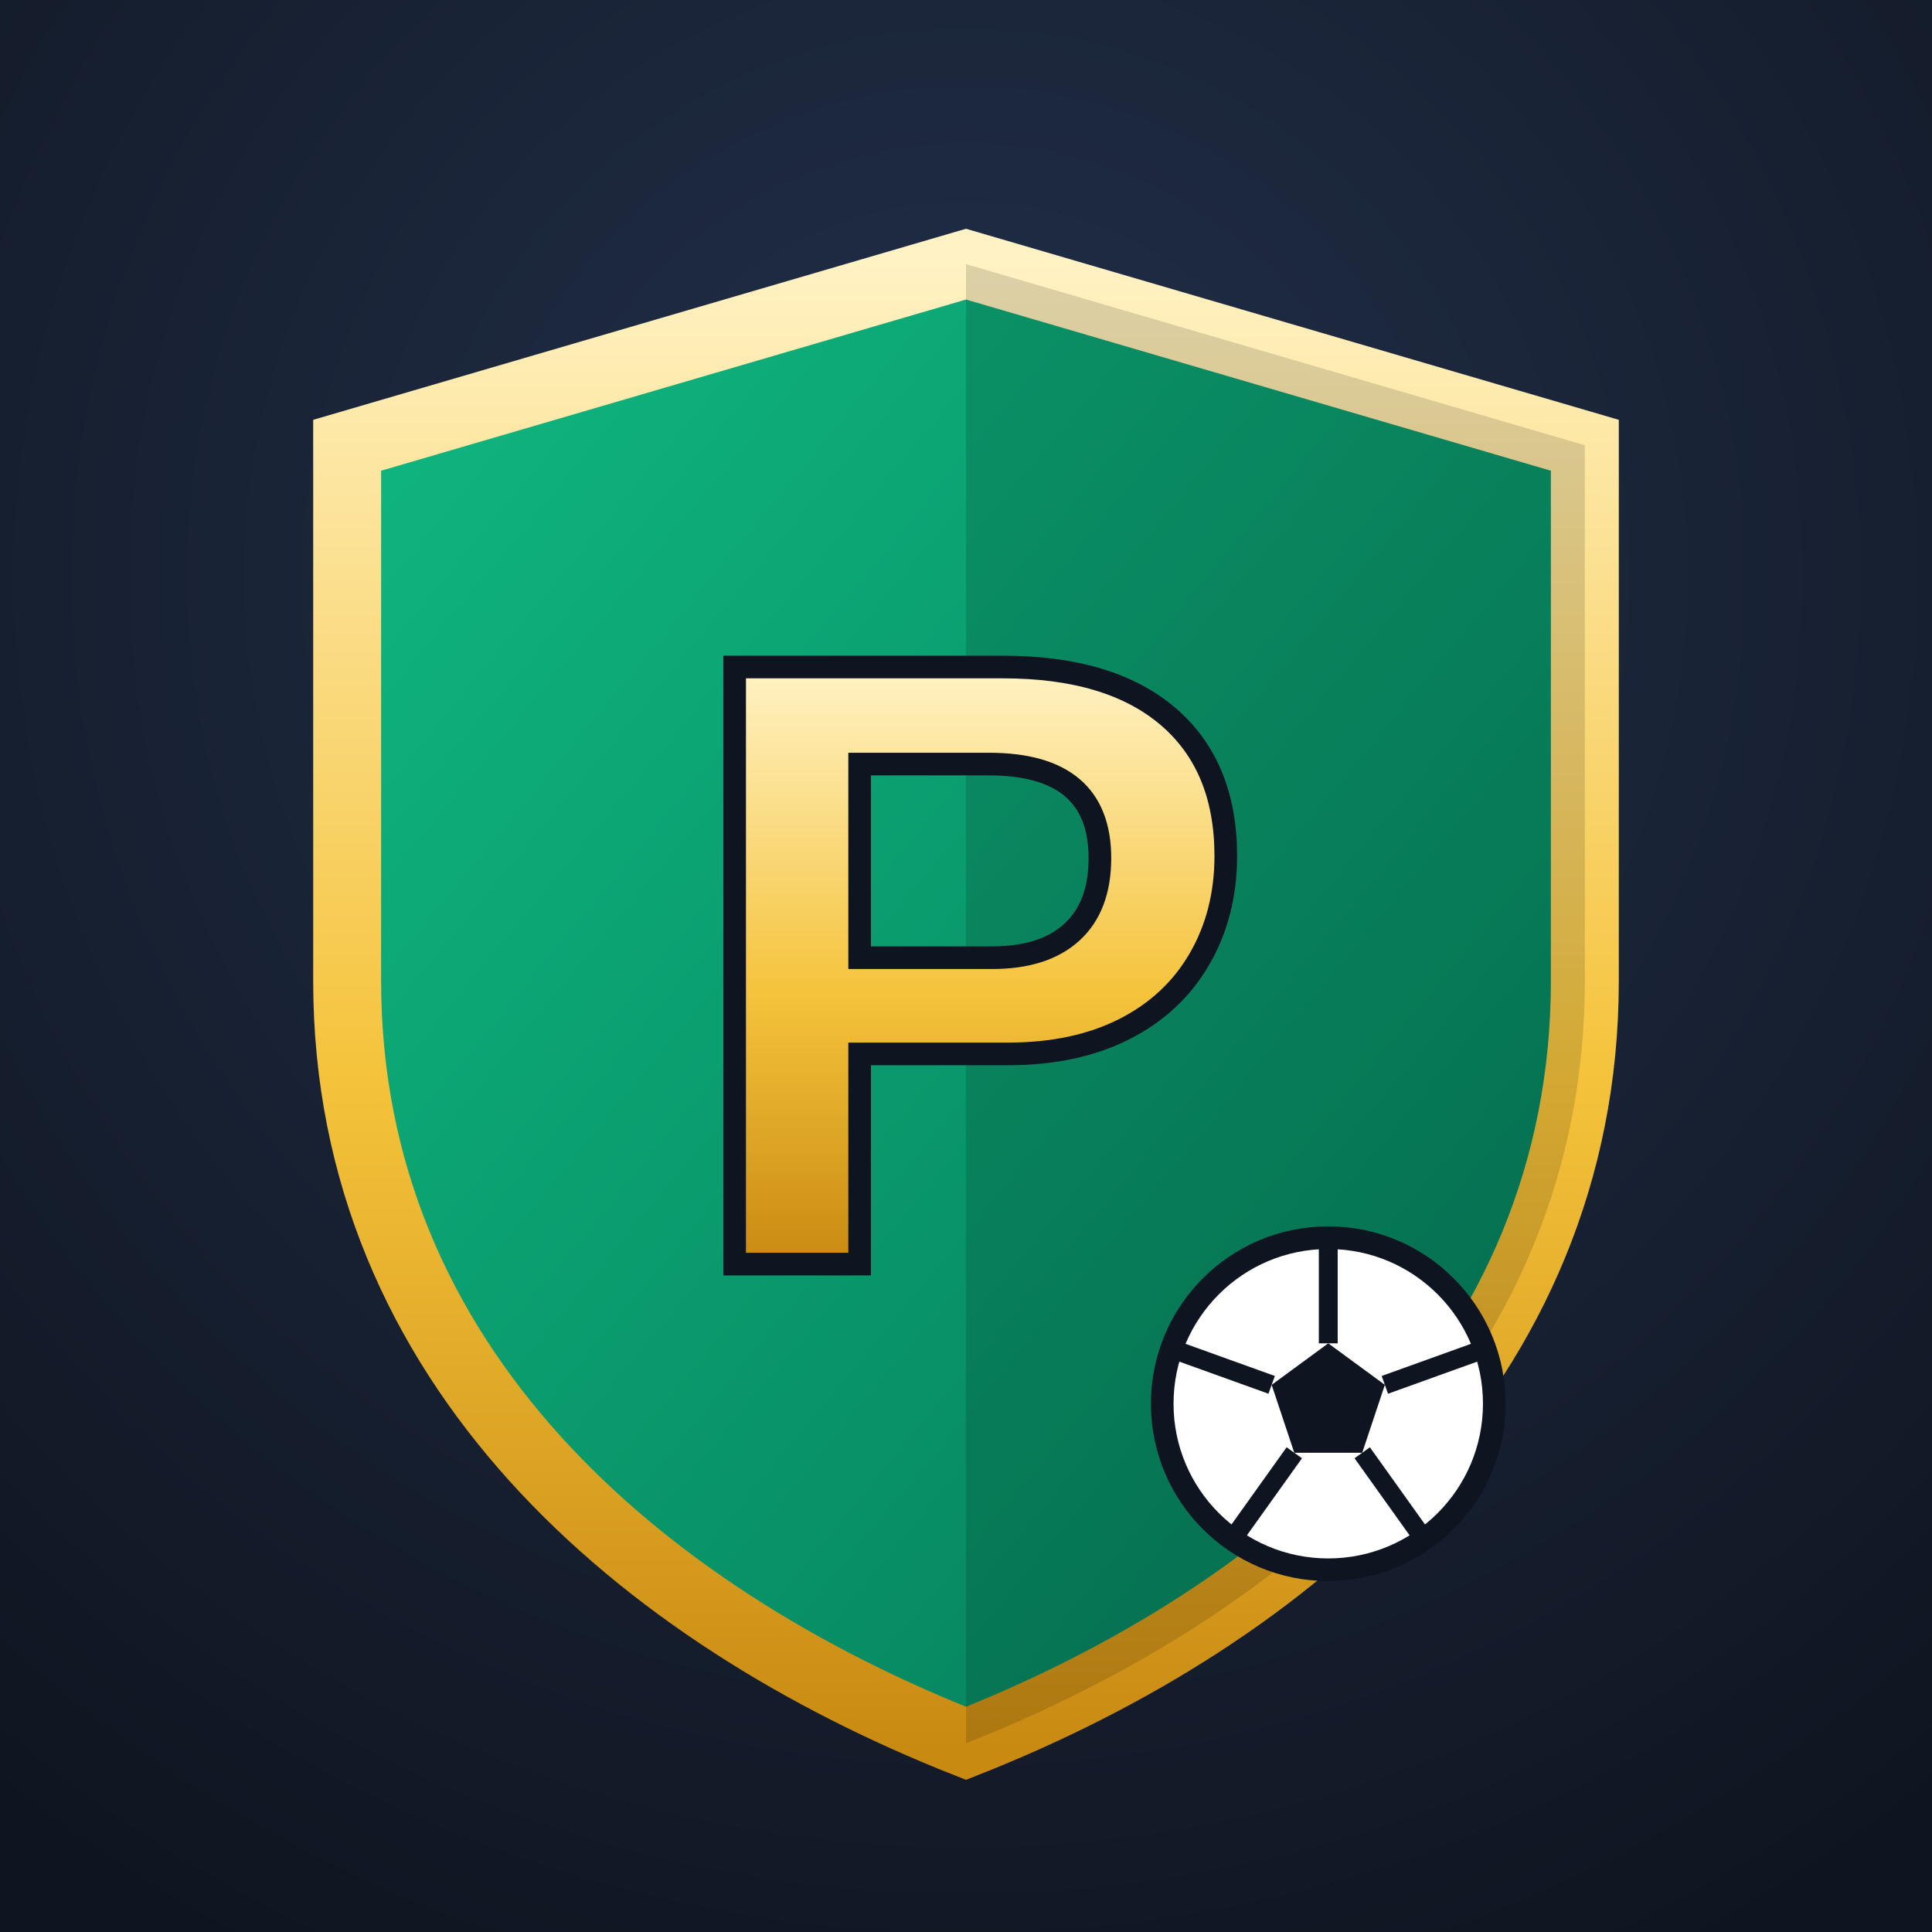
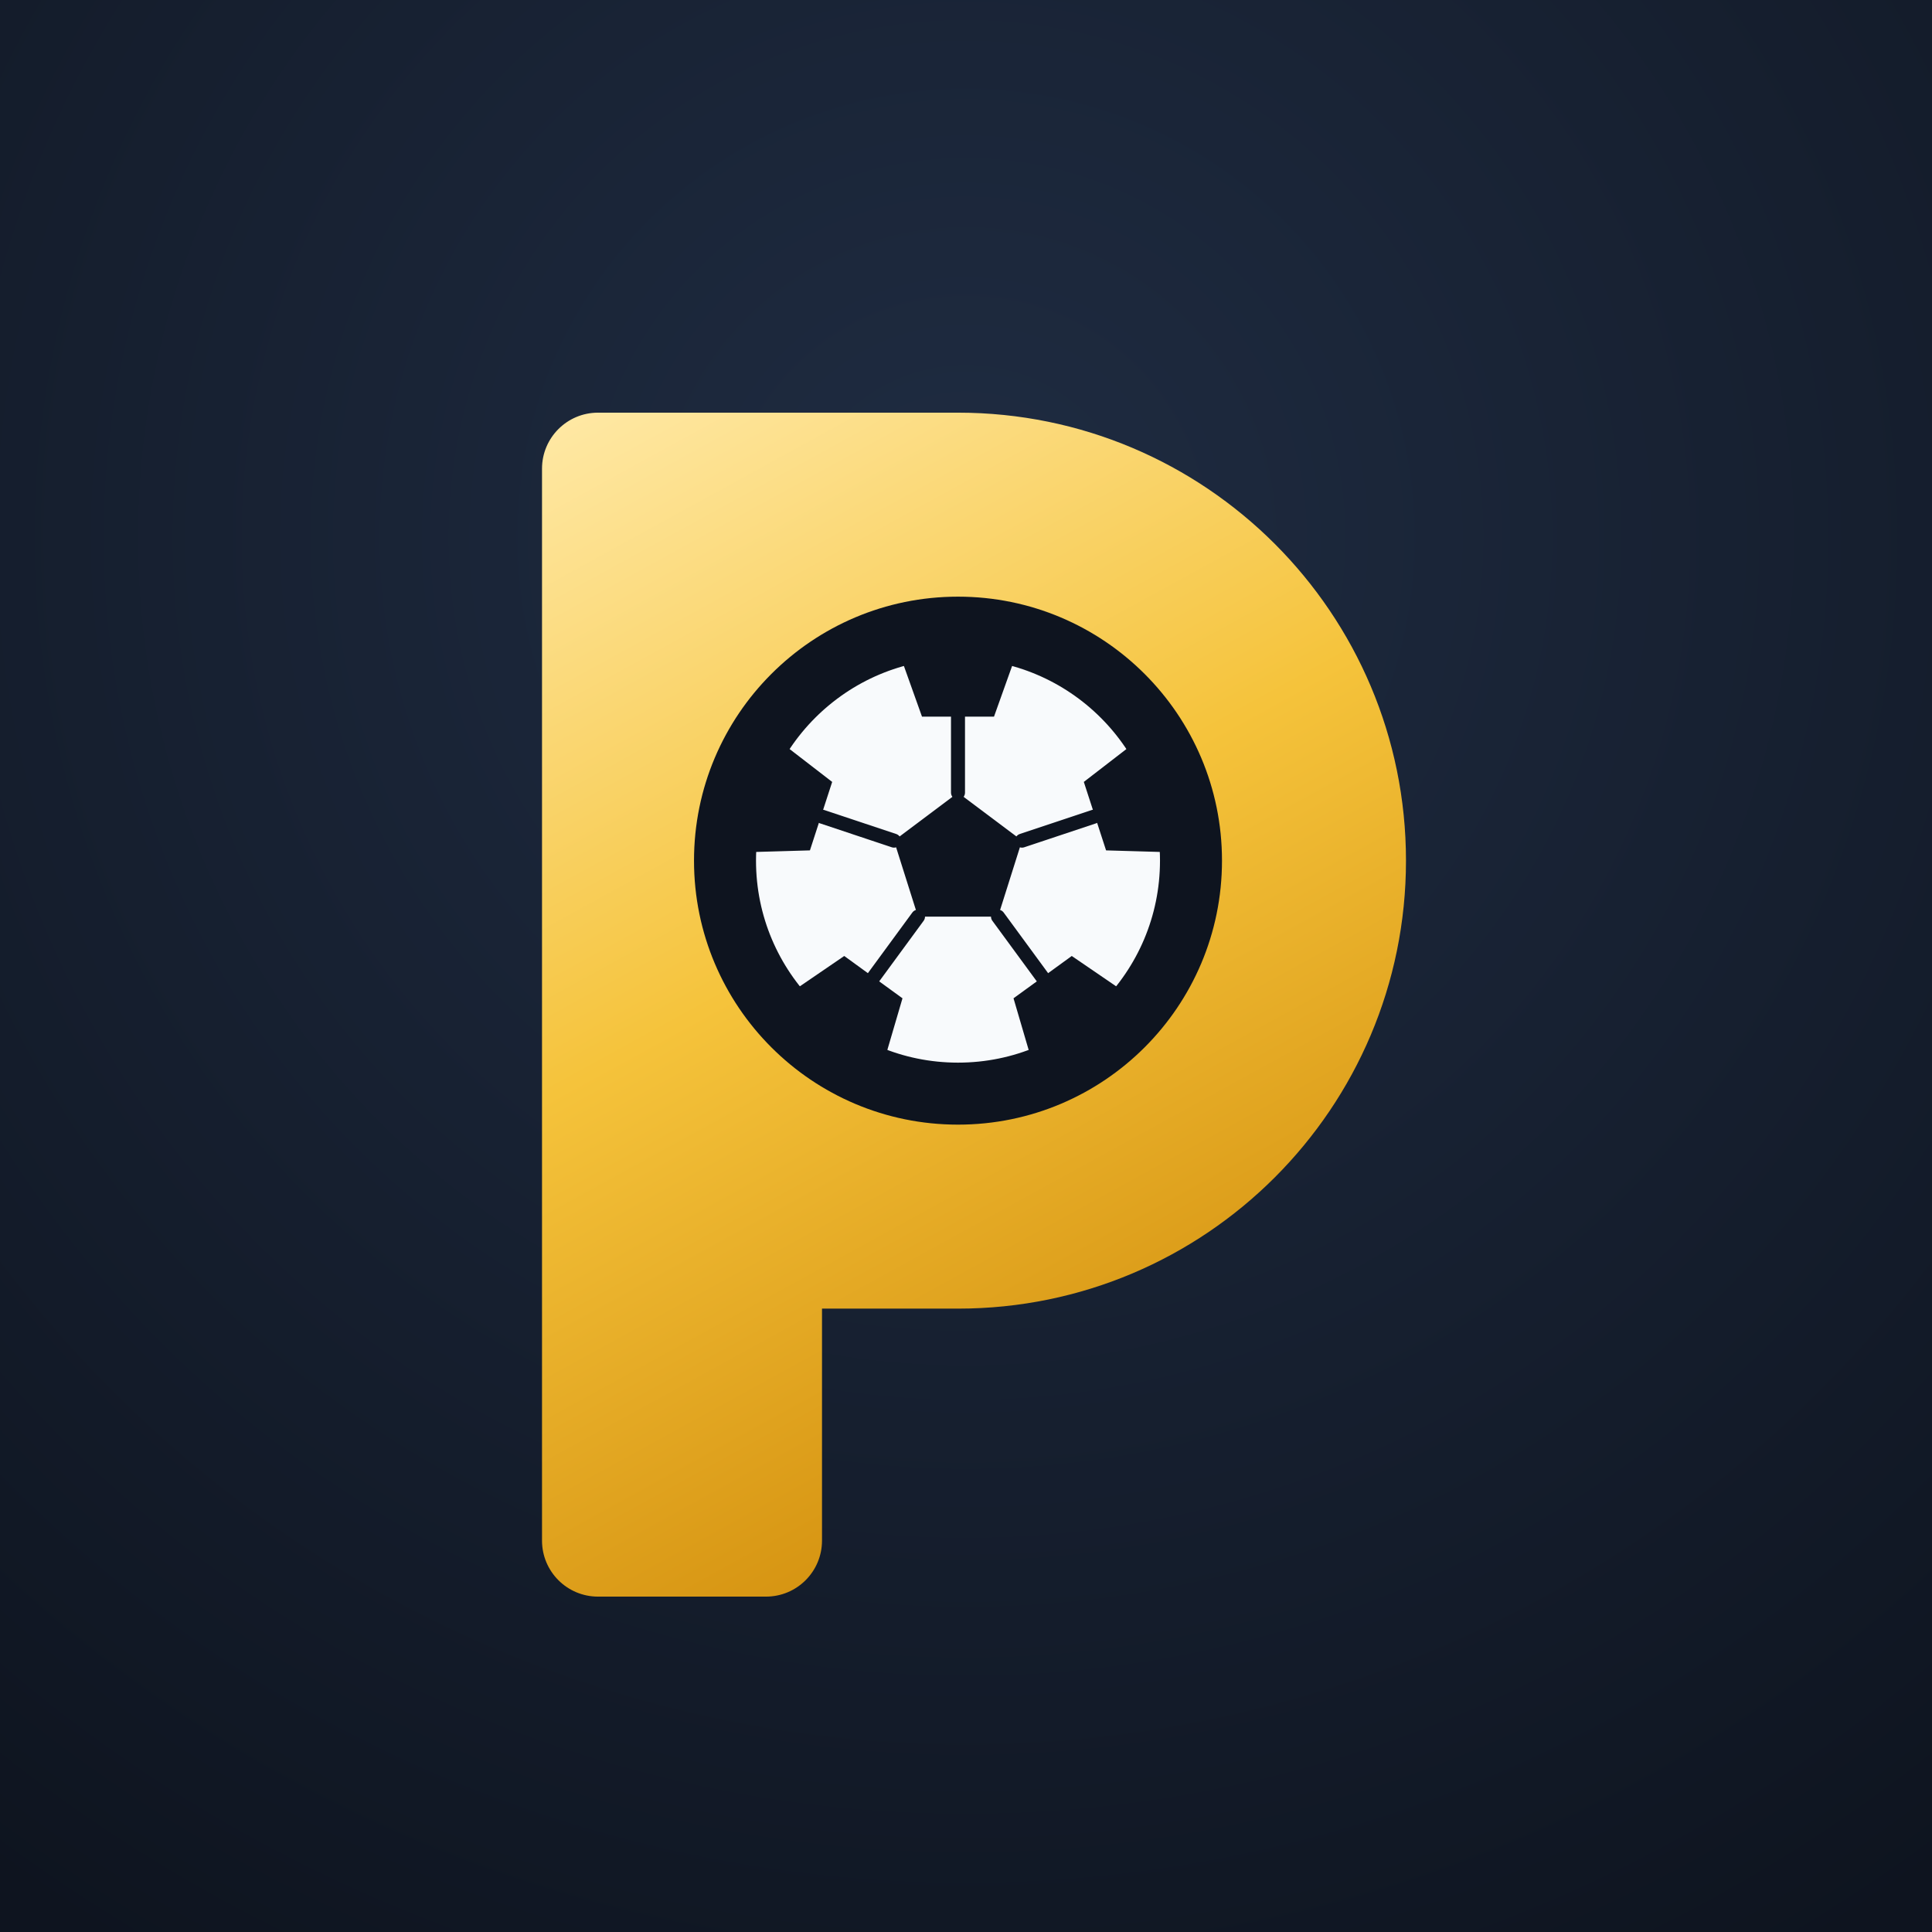
- <svg xmlns="http://www.w3.org/2000/svg" viewBox="0 0 512 512" width="512" height="512">
+ <svg xmlns="http://www.w3.org/2000/svg" viewBox="0 0 512 512">
  <defs>
-     <radialGradient id="bg" cx="50%" cy="30%" r="80%">
-       <stop offset="0" stop-color="#22304a" />
-       <stop offset="1" stop-color="#0f1520" />
+     <radialGradient id="bg" cx="50%" cy="28%" r="85%">
+       <stop offset="0" stop-color="#1f2c42" />
+       <stop offset="1" stop-color="#0e141f" />
    </radialGradient>
-     <linearGradient id="gold" x1="0" y1="0" x2="0" y2="1">
-       <stop offset="0" stop-color="#fff2c4" />
-       <stop offset=".55" stop-color="#f5c33b" />
-       <stop offset="1" stop-color="#c98a12" />
-     </linearGradient>
-     <linearGradient id="grass" x1="0" y1="0" x2="1" y2="1">
-       <stop offset="0" stop-color="#10b981" />
-       <stop offset="1" stop-color="#047857" />
+     <linearGradient id="gold" x1="0" y1="0" x2="0.4" y2="1">
+       <stop offset="0" stop-color="#ffe9a6" />
+       <stop offset=".5" stop-color="#f5c33b" />
+       <stop offset="1" stop-color="#d4910f" />
    </linearGradient>
  </defs>
  <rect width="512" height="512" fill="url(#bg)" />
-   <g transform="translate(256 262) scale(1) translate(-256 -262)">
-     <path d="M256 70 L420 118 V260 C420 362 342 428 256 462 C170 428 92 362 92 260 V118 Z" fill="url(#grass)" stroke="url(#gold)" stroke-width="18" />
-     <path d="M256 70 L420 118 V260 C420 362 342 428 256 462 Z" fill="#000" opacity=".14" />
-     <text x="256" y="335" text-anchor="middle" font-family="Arial Black, Arial, sans-serif" font-weight="900" font-size="230" fill="url(#gold)" stroke="#0f1520" stroke-width="6">P</text>
-     <g transform="translate(352 372)">
-       <circle r="44" fill="#fff" stroke="#0f1520" stroke-width="6" />
-       <path d="M0 -16 L15 -5 L9 13 L-9 13 L-15 -5 Z" fill="#0f1520" />
-       <path d="M0 -16 V-42 M15 -5 L40 -14 M9 13 L24 34 M-9 13 L-24 34 M-15 -5 L-40 -14" stroke="#0f1520" stroke-width="5" />
+   <g transform="translate(256 262) scale(1.06) translate(-256 -262)">
+     <path d="M150 118 h104 a112 112 0 0 1 0 224 h-34 v58 a14 14 0 0 1 -14 14 h-42 a14 14 0 0 1 -14 -14 v-268 a14 14 0 0 1 14 -14 z" fill="url(#gold)" />
+     <circle cx="254" cy="230" r="66" fill="#0e141f" />
+     <g transform="translate(254 230)">
+       <clipPath id="ball">
+         <circle r="52" />
+       </clipPath>
+       <circle r="52" fill="#f8fafc" />
+       <g clip-path="url(#ball)" fill="#0e141f">
+         <path d="M0 -17 L16 -5 L10 14 L-10 14 L-16 -5 Z" />
+         <g id="patch">
+           <path d="M0 -60 L14 -50 L9 -36 L-9 -36 L-14 -50 Z" />
+         </g>
+         <use href="#patch" transform="rotate(72)" />
+         <use href="#patch" transform="rotate(144)" />
+         <use href="#patch" transform="rotate(216)" />
+         <use href="#patch" transform="rotate(288)" />
+       </g>
+       <g stroke="#0e141f" stroke-width="3.5" stroke-linecap="round">
+         <path d="M0 -17 L0 -36" />
+         <path d="M16 -5 L34 -11" />
+         <path d="M10 14 L21 29" />
+         <path d="M-10 14 L-21 29" />
+         <path d="M-16 -5 L-34 -11" />
+       </g>
+       <circle r="52" fill="none" stroke="#0e141f" stroke-width="3" />
    </g>
  </g>
</svg>
